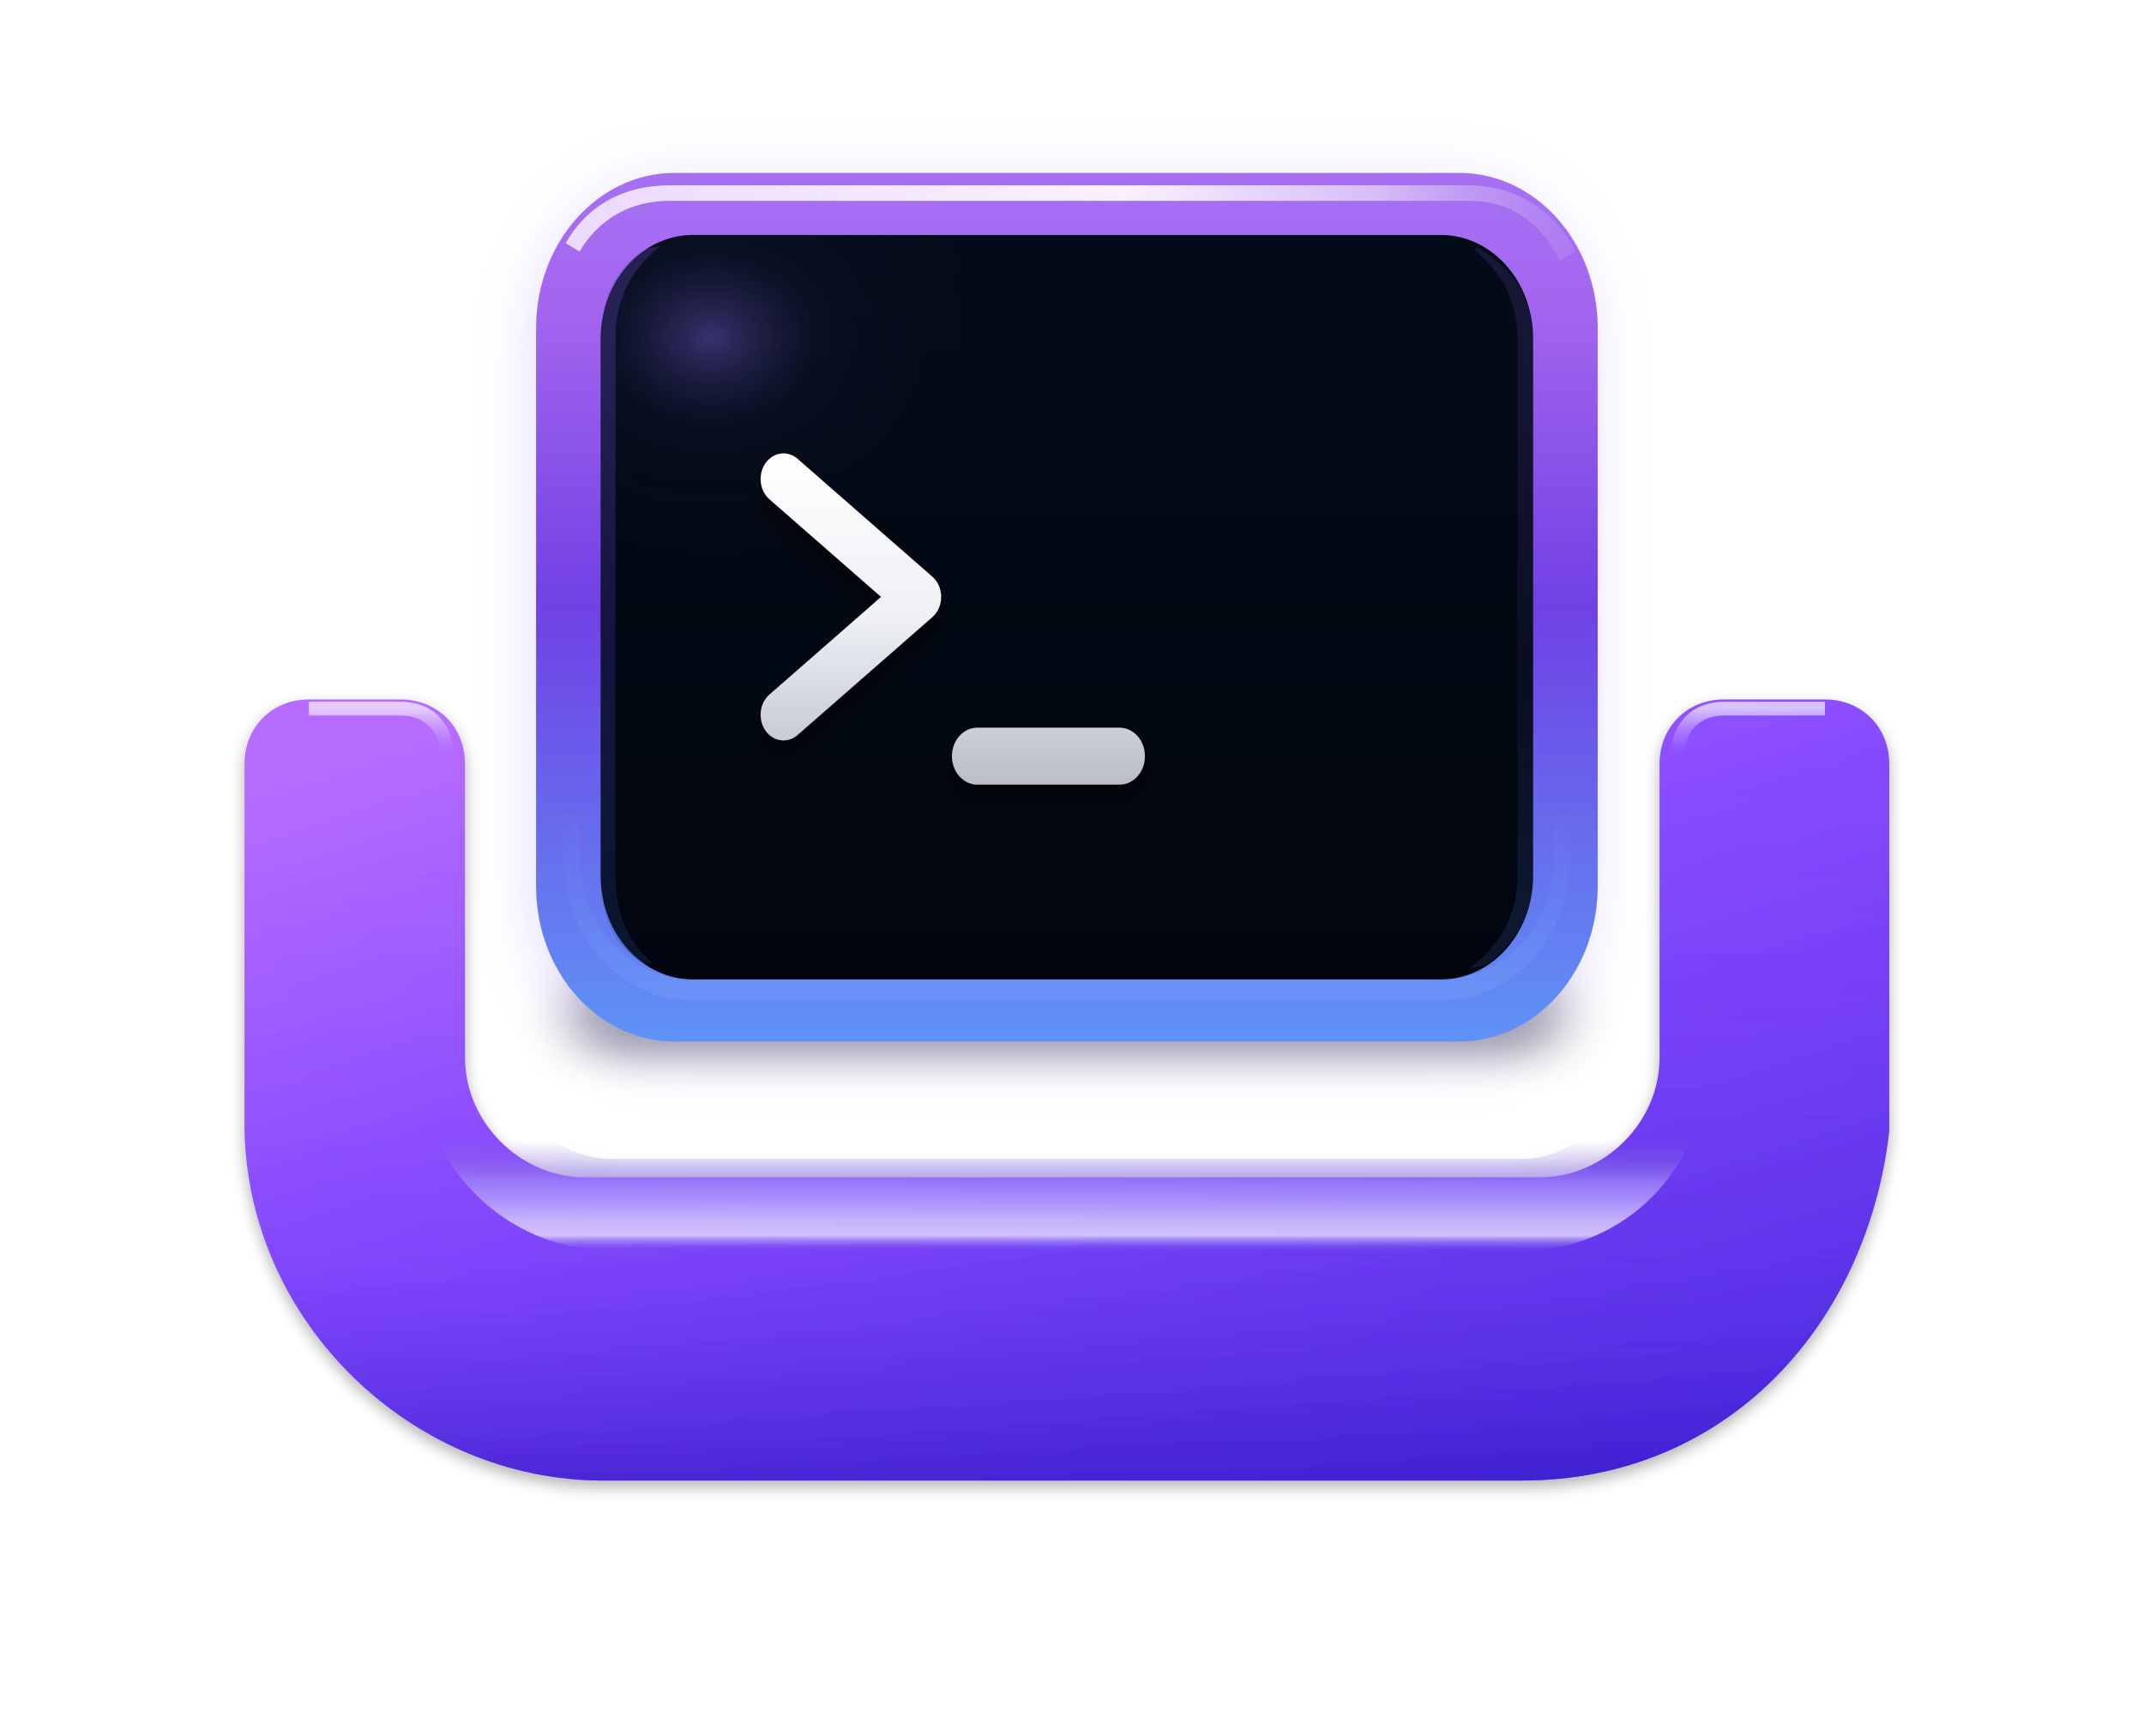
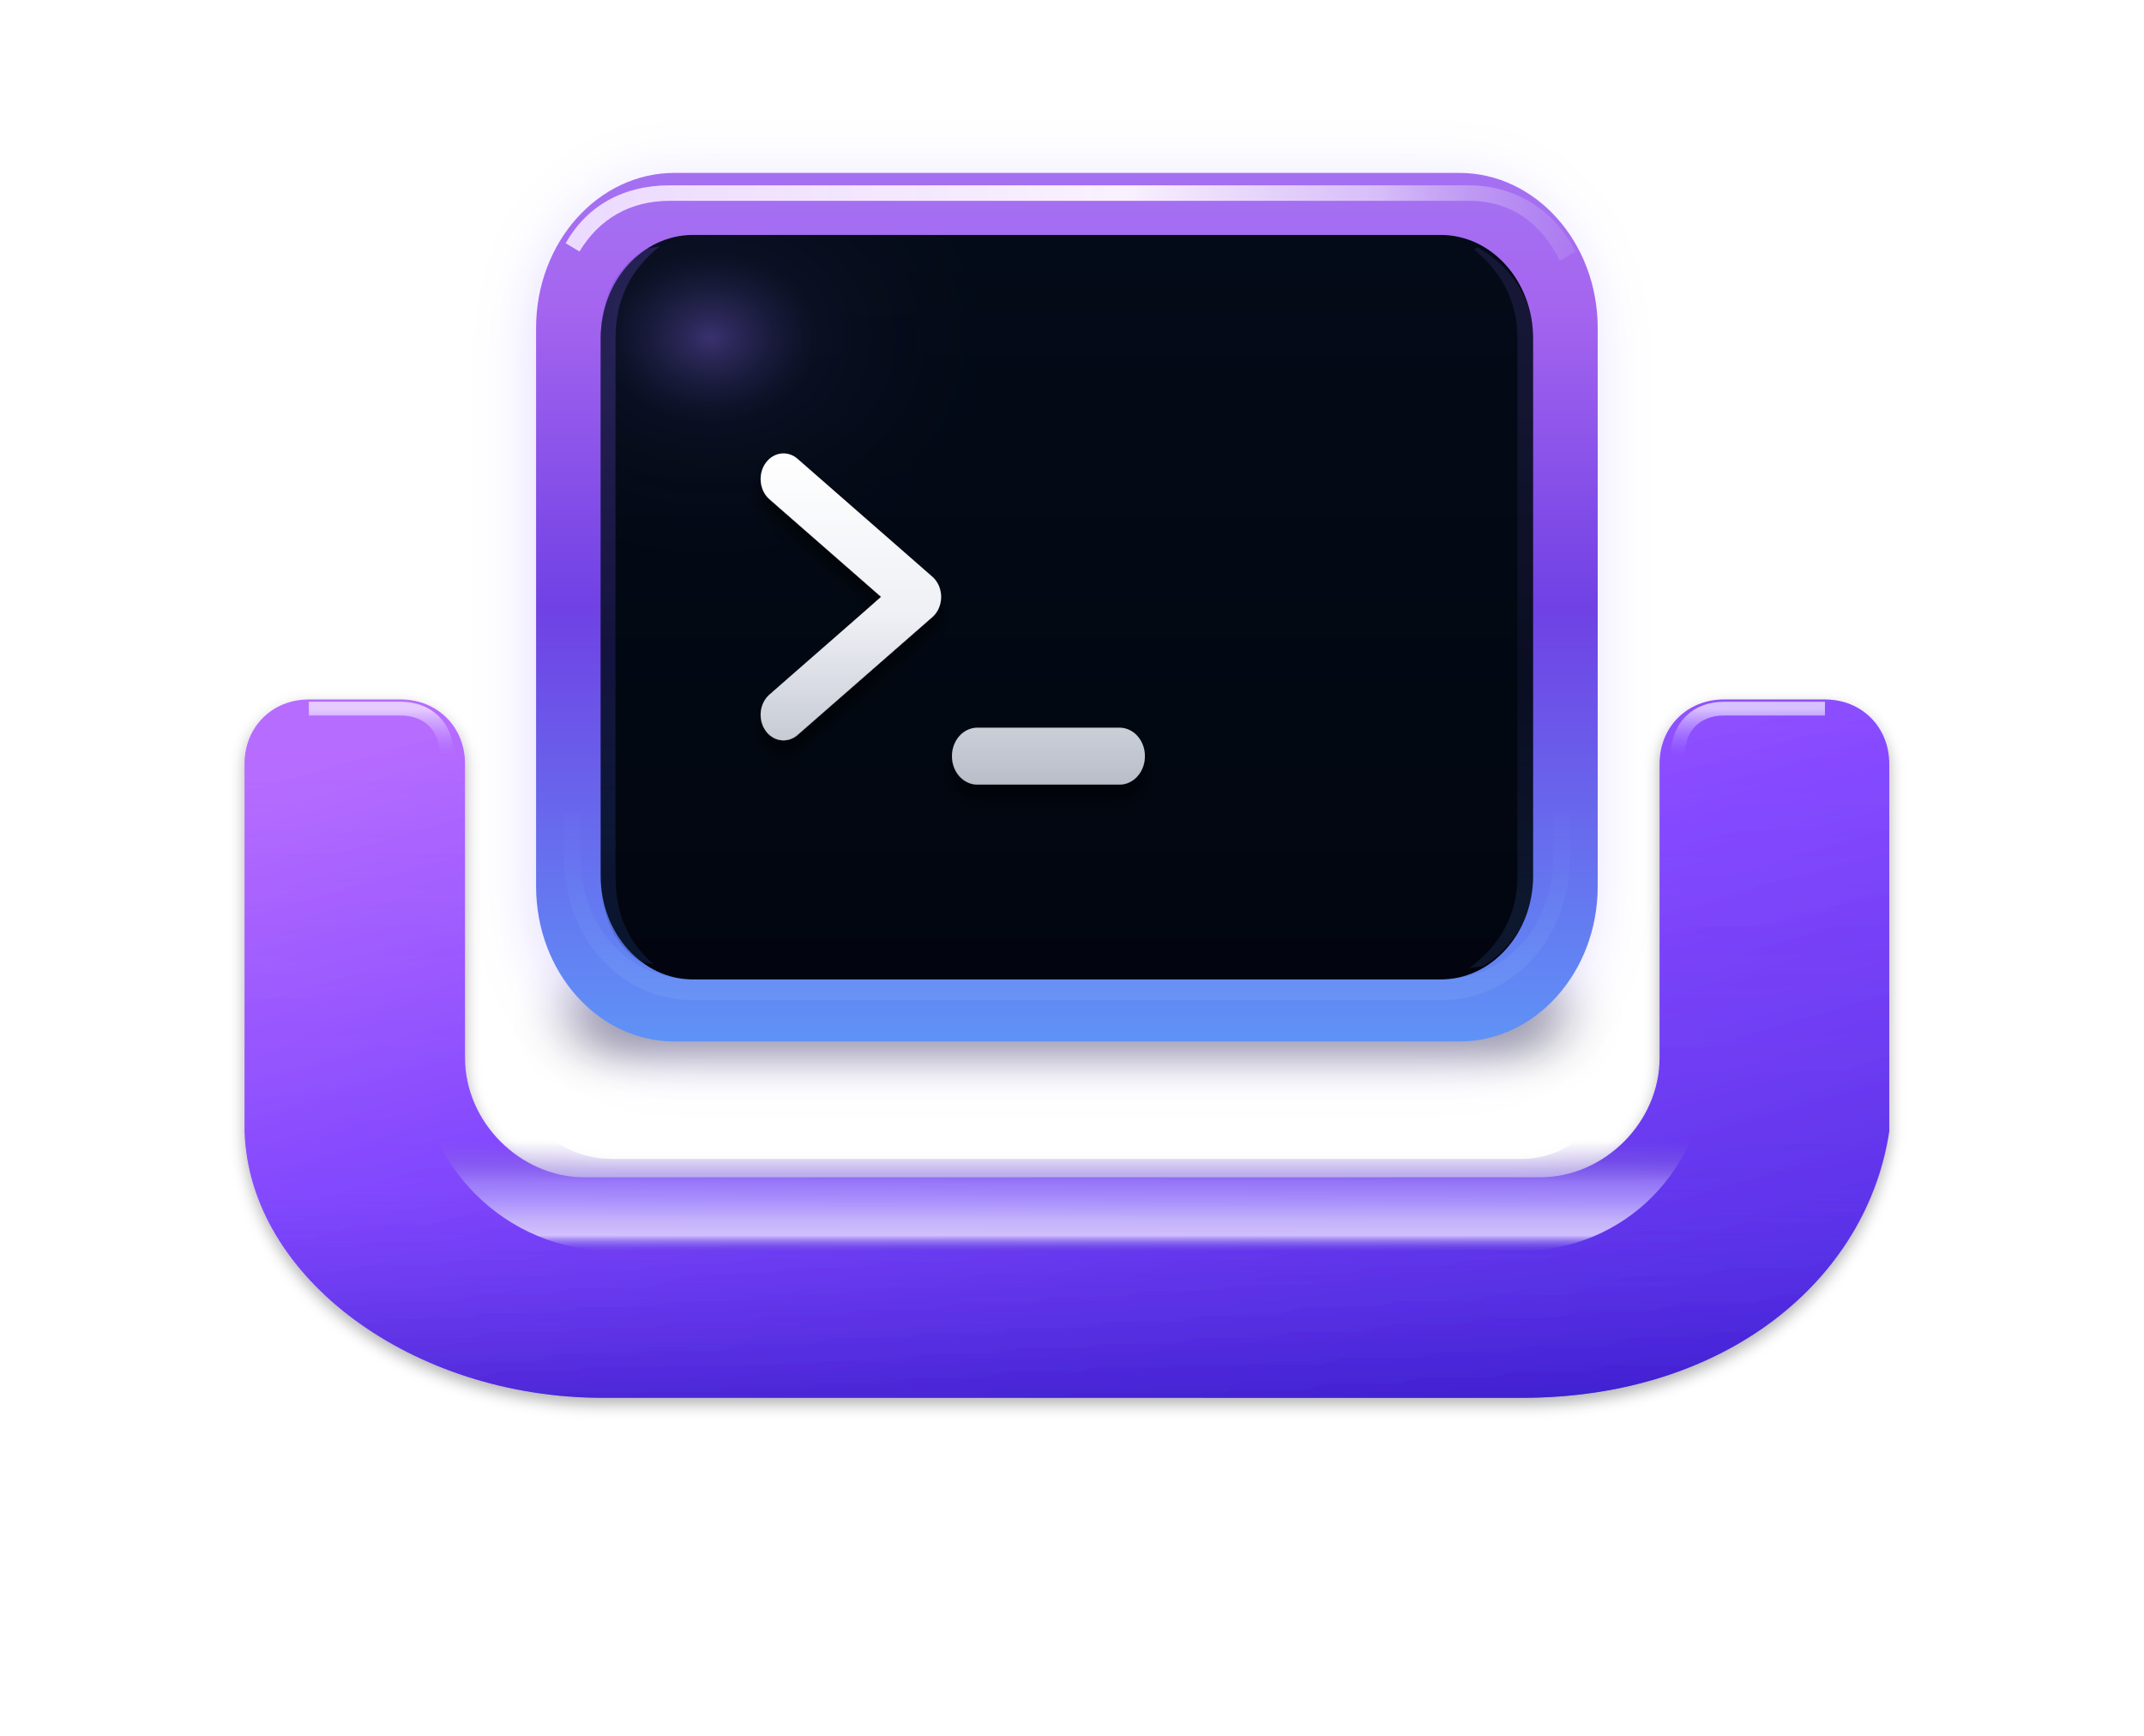
<svg xmlns="http://www.w3.org/2000/svg" viewBox="0 0 210 170" width="210" height="170" role="img" aria-label="Pier docked terminal mark">
  <defs>
    <linearGradient id="berth-fill" x1="0.16" y1="0.02" x2="0.82" y2="1">
      <stop offset="0" stop-color="#b66cff" />
      <stop offset="0.44" stop-color="#8549ff" />
      <stop offset="1" stop-color="#542ee5" />
    </linearGradient>
    <linearGradient id="berth-depth" x1="0" y1="0" x2="0" y2="1">
      <stop offset="0" stop-color="#b275ff" stop-opacity="0" />
      <stop offset="0.7" stop-color="#5b35ec" stop-opacity="0.08" />
      <stop offset="1" stop-color="#2811b8" stop-opacity="0.48" />
    </linearGradient>
    <linearGradient id="berth-top-rim" x1="0" y1="0" x2="0" y2="1">
      <stop offset="0" stop-color="#ffffff" stop-opacity="0.9" />
      <stop offset="0.42" stop-color="#eadfff" stop-opacity="0.48" />
      <stop offset="1" stop-color="#b89aff" stop-opacity="0" />
    </linearGradient>
    <linearGradient id="berth-shelf" x1="0" y1="108" x2="0" y2="120" gradientUnits="userSpaceOnUse">
      <stop offset="0" stop-color="#8d72d8" stop-opacity="0" />
      <stop offset="0.18" stop-color="#8f76dd" stop-opacity="0.28" />
      <stop offset="0.38" stop-color="#a58df8" stop-opacity="0.72" />
      <stop offset="0.55" stop-color="#b6a3fe" stop-opacity="0.82" />
      <stop offset="0.72" stop-color="#cbbcfb" stop-opacity="0.92" />
      <stop offset="0.86" stop-color="#ded0ff" stop-opacity="0.88" />
      <stop offset="1" stop-color="#6b54db" stop-opacity="0.1" />
    </linearGradient>
    <linearGradient id="terminal-frame-fill" x1="0" y1="0" x2="0" y2="1">
      <stop offset="0" stop-color="#a56ff2" />
      <stop offset="0.04" stop-color="#a56ff2" />
      <stop offset="0.15" stop-color="#a565ef" />
      <stop offset="0.5" stop-color="#7041e4" />
      <stop offset="1" stop-color="#5f92f6" />
    </linearGradient>
    <linearGradient id="terminal-top-rim" x1="50" y1="19" x2="160" y2="26" gradientUnits="userSpaceOnUse">
      <stop offset="0" stop-color="#f3e6ff" stop-opacity="0.9" />
      <stop offset="0.55" stop-color="#fff8ff" stop-opacity="0.95" />
      <stop offset="0.8" stop-color="#eadcfb" stop-opacity="0.72" />
      <stop offset="1" stop-color="#c5a9ef" stop-opacity="0.22" />
    </linearGradient>
    <linearGradient id="terminal-lower-rim" x1="0" y1="80" x2="0" y2="98" gradientUnits="userSpaceOnUse">
      <stop offset="0" stop-color="#8b8cff" stop-opacity="0.04" />
      <stop offset="0.42" stop-color="#779cf5" stop-opacity="0.14" />
      <stop offset="1" stop-color="#81aaf7" stop-opacity="0.28" />
    </linearGradient>
    <linearGradient id="screen-fill" x1="0" y1="0" x2="0" y2="1">
      <stop offset="0" stop-color="#040b18" />
      <stop offset="0.65" stop-color="#020812" />
      <stop offset="1" stop-color="#02050f" />
    </linearGradient>
    <radialGradient id="screen-glow" cx="0.12" cy="0.14" r="0.41">
      <stop offset="0" stop-color="#765ed3" stop-opacity="0.47" />
      <stop offset="0.28" stop-color="#3b397b" stop-opacity="0.11" />
      <stop offset="0.75" stop-color="#0a1020" stop-opacity="0" />
      <stop offset="1" stop-color="#0a1020" stop-opacity="0" />
    </radialGradient>
    <linearGradient id="screen-left-depth" x1="54" y1="32" x2="56" y2="88" gradientUnits="userSpaceOnUse">
      <stop offset="0" stop-color="#5d46bd" stop-opacity="0.32" />
      <stop offset="0.55" stop-color="#271d69" stop-opacity="0.5" />
      <stop offset="1" stop-color="#24408b" stop-opacity="0.26" />
    </linearGradient>
    <linearGradient id="screen-right-depth" x1="153" y1="32" x2="155" y2="88" gradientUnits="userSpaceOnUse">
      <stop offset="0" stop-color="#7857dc" stop-opacity="0.16" />
      <stop offset="0.62" stop-color="#493b9d" stop-opacity="0.11" />
      <stop offset="1" stop-color="#4271c8" stop-opacity="0.16" />
    </linearGradient>
    <linearGradient id="glyph-fill" x1="0" y1="45" x2="0" y2="77" gradientUnits="userSpaceOnUse">
      <stop offset="0" stop-color="#ffffff" />
      <stop offset="0.5" stop-color="#eef0f5" />
      <stop offset="1" stop-color="#b9bec9" />
    </linearGradient>
    <filter id="berth-shadow" x="-15%" y="-10%" width="130%" height="125%" color-interpolation-filters="sRGB">
      <feDropShadow dx="0" dy="2" stdDeviation="2" flood-color="#15064c" flood-opacity="0.28" />
      <feDropShadow dx="0" dy="0.7" stdDeviation="0.8" flood-color="#000000" flood-opacity="0.3" />
    </filter>
    <filter id="terminal-shadow-and-halo" x="35" y="6" width="140" height="112" filterUnits="userSpaceOnUse" color-interpolation-filters="sRGB">
      <feGaussianBlur in="SourceAlpha" stdDeviation="3" result="halo-blur" />
      <feOffset in="halo-blur" dx="-0.55" dy="1.1" result="halo-position" />
      <feFlood flood-color="#7552ff" flood-opacity="0.18" result="halo-color" />
      <feComposite in="halo-color" in2="halo-position" operator="in" result="uniform-halo" />
    </filter>
    <filter id="terminal-bottom-shadow" x="42" y="88" width="125" height="25" filterUnits="userSpaceOnUse" color-interpolation-filters="sRGB">
      <feGaussianBlur in="SourceAlpha" stdDeviation="3 1.8" result="shadow-blur" />
      <feOffset in="shadow-blur" dy="1.5" result="shadow-position" />
      <feFlood flood-color="#010612" flood-opacity="0.36" result="shadow-color" />
      <feComposite in="shadow-color" in2="shadow-position" operator="in" />
    </filter>
    <filter id="glyph-shadow" x="-30%" y="-30%" width="160%" height="180%" color-interpolation-filters="sRGB">
      <feDropShadow dx="0" dy="1.3" stdDeviation="0.9" flood-color="#000000" flood-opacity="0.62" />
    </filter>
    <clipPath id="berth-clip">
-       <path d="M22 60H32c4 0 7 3 7 7v32c0 7 6 13 13 13h104c7 0 13-6 13-13V67c0-4 3-7 7-7h11c4 0 7 3 7 7v40c-2.4 21-17.6 38-40 38H54c-20.6 0-38.5-17-39-38V67c0-4 3-7 7-7Z" />
+       <path d="M22 60H32c4 0 7 3 7 7v32c0 7 6 13 13 13h104c7 0 13-6 13-13V67c0-4 3-7 7-7h11c4 0 7 3 7 7v40c-2.4 16-17.6 29-40 29H54c-20.6 0-38.5-13-39-29V67c0-4 3-7 7-7Z" />
    </clipPath>
  </defs>
  <g id="berth-layer" transform="translate(104.5 145) scale(0.9) translate(-104.5 -145)">
    <g id="berth-body" filter="url(#berth-shadow)">
-       <path id="berth-base" d="M22 60H32c4 0 7 3 7 7v32c0 7 6 13 13 13h104c7 0 13-6 13-13V67c0-4 3-7 7-7h11c4 0 7 3 7 7v40c-2.4 21-17.6 38-40 38H54c-20.6 0-38.5-17-39-38V67c0-4 3-7 7-7Z" fill="url(#berth-fill)" />
-       <rect id="berth-depth-overlay" x="15" y="60" width="179" height="85" fill="url(#berth-depth)" clip-path="url(#berth-clip)" />
+       <path id="berth-base" d="M22 60H32c4 0 7 3 7 7v32c0 7 6 13 13 13h104c7 0 13-6 13-13V67c0-4 3-7 7-7h11c4 0 7 3 7 7v40c-2.4 16-17.6 29-40 29H54c-20.6 0-38.5-13-39-29V67c0-4 3-7 7-7Z" fill="url(#berth-fill)" />
+       <rect id="berth-depth-overlay" x="15" y="60" width="179" height="76" fill="url(#berth-depth)" clip-path="url(#berth-clip)" />
      <path id="berth-arm-highlights" d="M22 61H32c3 0 5 2 5 5M171 66c0-3 2-5 5-5h11" fill="none" stroke="url(#berth-top-rim)" stroke-width="1.5" stroke-linecap="butt" opacity="0.72" />
      <path id="berth-inner-shelf" d="M34 98C34 95.7 36.2 94 39 94s5 1.7 5 4v1c0 6.1 4.9 11 11 11h99c5.5 0 10-4.5 10-10v-2c0-2.3 2.2-4 5-4s5 1.7 5 4v2c0 11.1-8.9 20-20 20H55c-11.6 0-21-9.4-21-21Z" fill="url(#berth-shelf)" />
    </g>
  </g>
  <g id="terminal-layer" transform="translate(104.5 102) scale(0.9042 1.0127) translate(-104.5 -102)">
    <g id="terminal-material-effects">
      <rect id="terminal-bottom-shadow-shape" x="51" y="94" width="107" height="8" rx="4" fill="#000000" filter="url(#terminal-bottom-shadow)" />
      <rect id="terminal-effect-shape" x="47" y="18" width="115" height="84" rx="15" fill="#000000" filter="url(#terminal-shadow-and-halo)" />
    </g>
    <rect id="terminal-frame" x="47" y="18" width="115" height="84" rx="15" fill="url(#terminal-frame-fill)" />
    <g id="screen-layer">
      <rect id="screen" x="54" y="24" width="101" height="72" rx="10" fill="url(#screen-fill)" />
      <rect id="screen-left-top-glow" x="54" y="24" width="101" height="72" rx="10" fill="url(#screen-glow)" />
      <path id="screen-left-inner-depth" d="M54 34C54 29.6 56.1 26.7 59.1 25.3L60.4 25.1C57.4 27.2 55.6 30.1 55.6 34v52c0 3.7 1.4 6.4 4.1 8.5l-1.4-.2C55.6 92.8 54 90 54 86Z" fill="url(#screen-left-depth)" />
      <path id="screen-right-inner-depth" d="M149 25.2C152.7 27.1 155 30.2 155 34v52c0 3.8-2.1 6.9-5.4 8.7l-1.5.2c3.3-2.2 5.2-5.1 5.2-8.9V34c0-3.6-1.7-6.4-4.7-8.6Z" fill="url(#screen-right-depth)" />
    </g>
    <g id="terminal-frame-highlights">
      <path id="terminal-top-highlight" d="M61.5 19.2H148c5.2 0 9.4 2.5 11.6 6.4l-1.7.9c-2-3.6-5.2-5.8-9.9-5.8H61.5c-4.4 0-7.7 1.8-9.8 4.9l-1.5-.8c2.3-3.6 6.2-5.6 11.3-5.6Z" fill="url(#terminal-top-rim)" />
      <path id="terminal-bottom-highlight" d="M50 80v4c0 8.1 6.2 14 14 14h81c7.8 0 14-5.9 14-14v-4h-1.8v4c0 7-5.3 12-12.2 12H64c-6.9 0-12.2-5-12.2-12v-4Z" fill="url(#terminal-lower-rim)" />
    </g>
    <g id="glyph-layer" filter="url(#glyph-shadow)" fill="none" stroke="url(#glyph-fill)" stroke-linecap="round" stroke-linejoin="round">
      <path id="chevron" d="M73.8 47.6L88.4 59L73.8 70.4" stroke-width="4.95" />
      <path id="underscore" d="M94.8 74.4H110.2" stroke-width="5.5" />
    </g>
  </g>
</svg>
